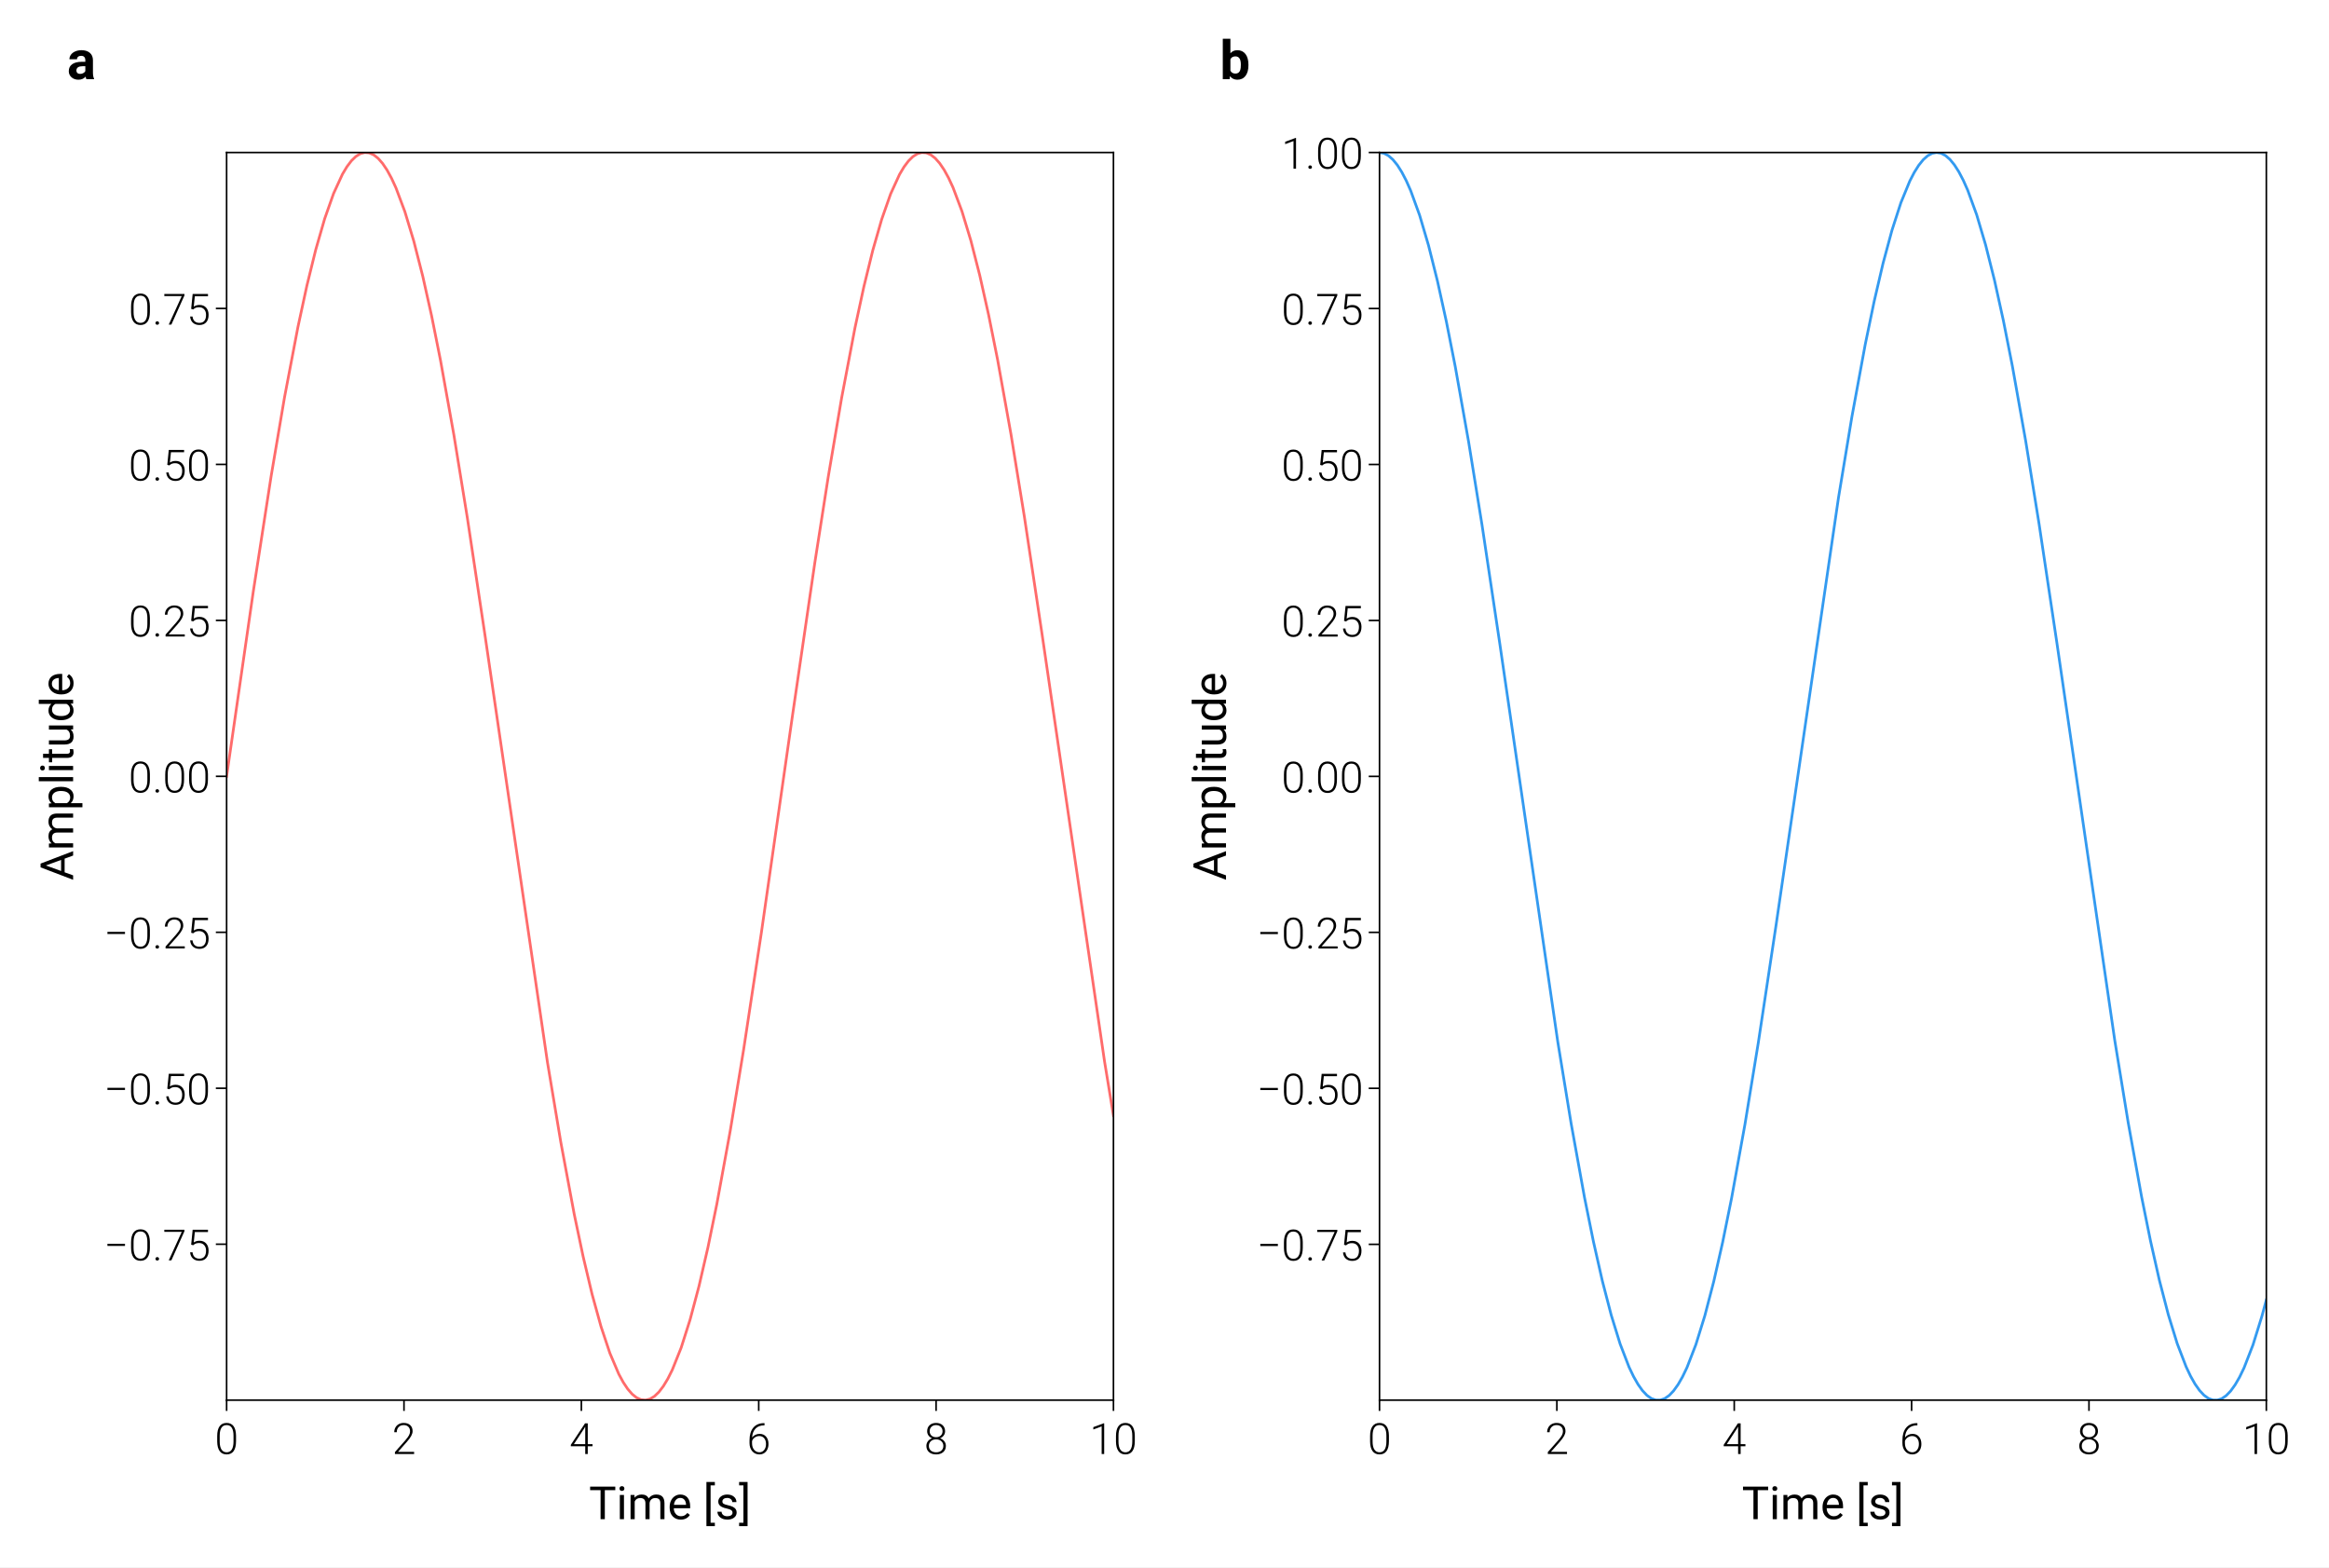
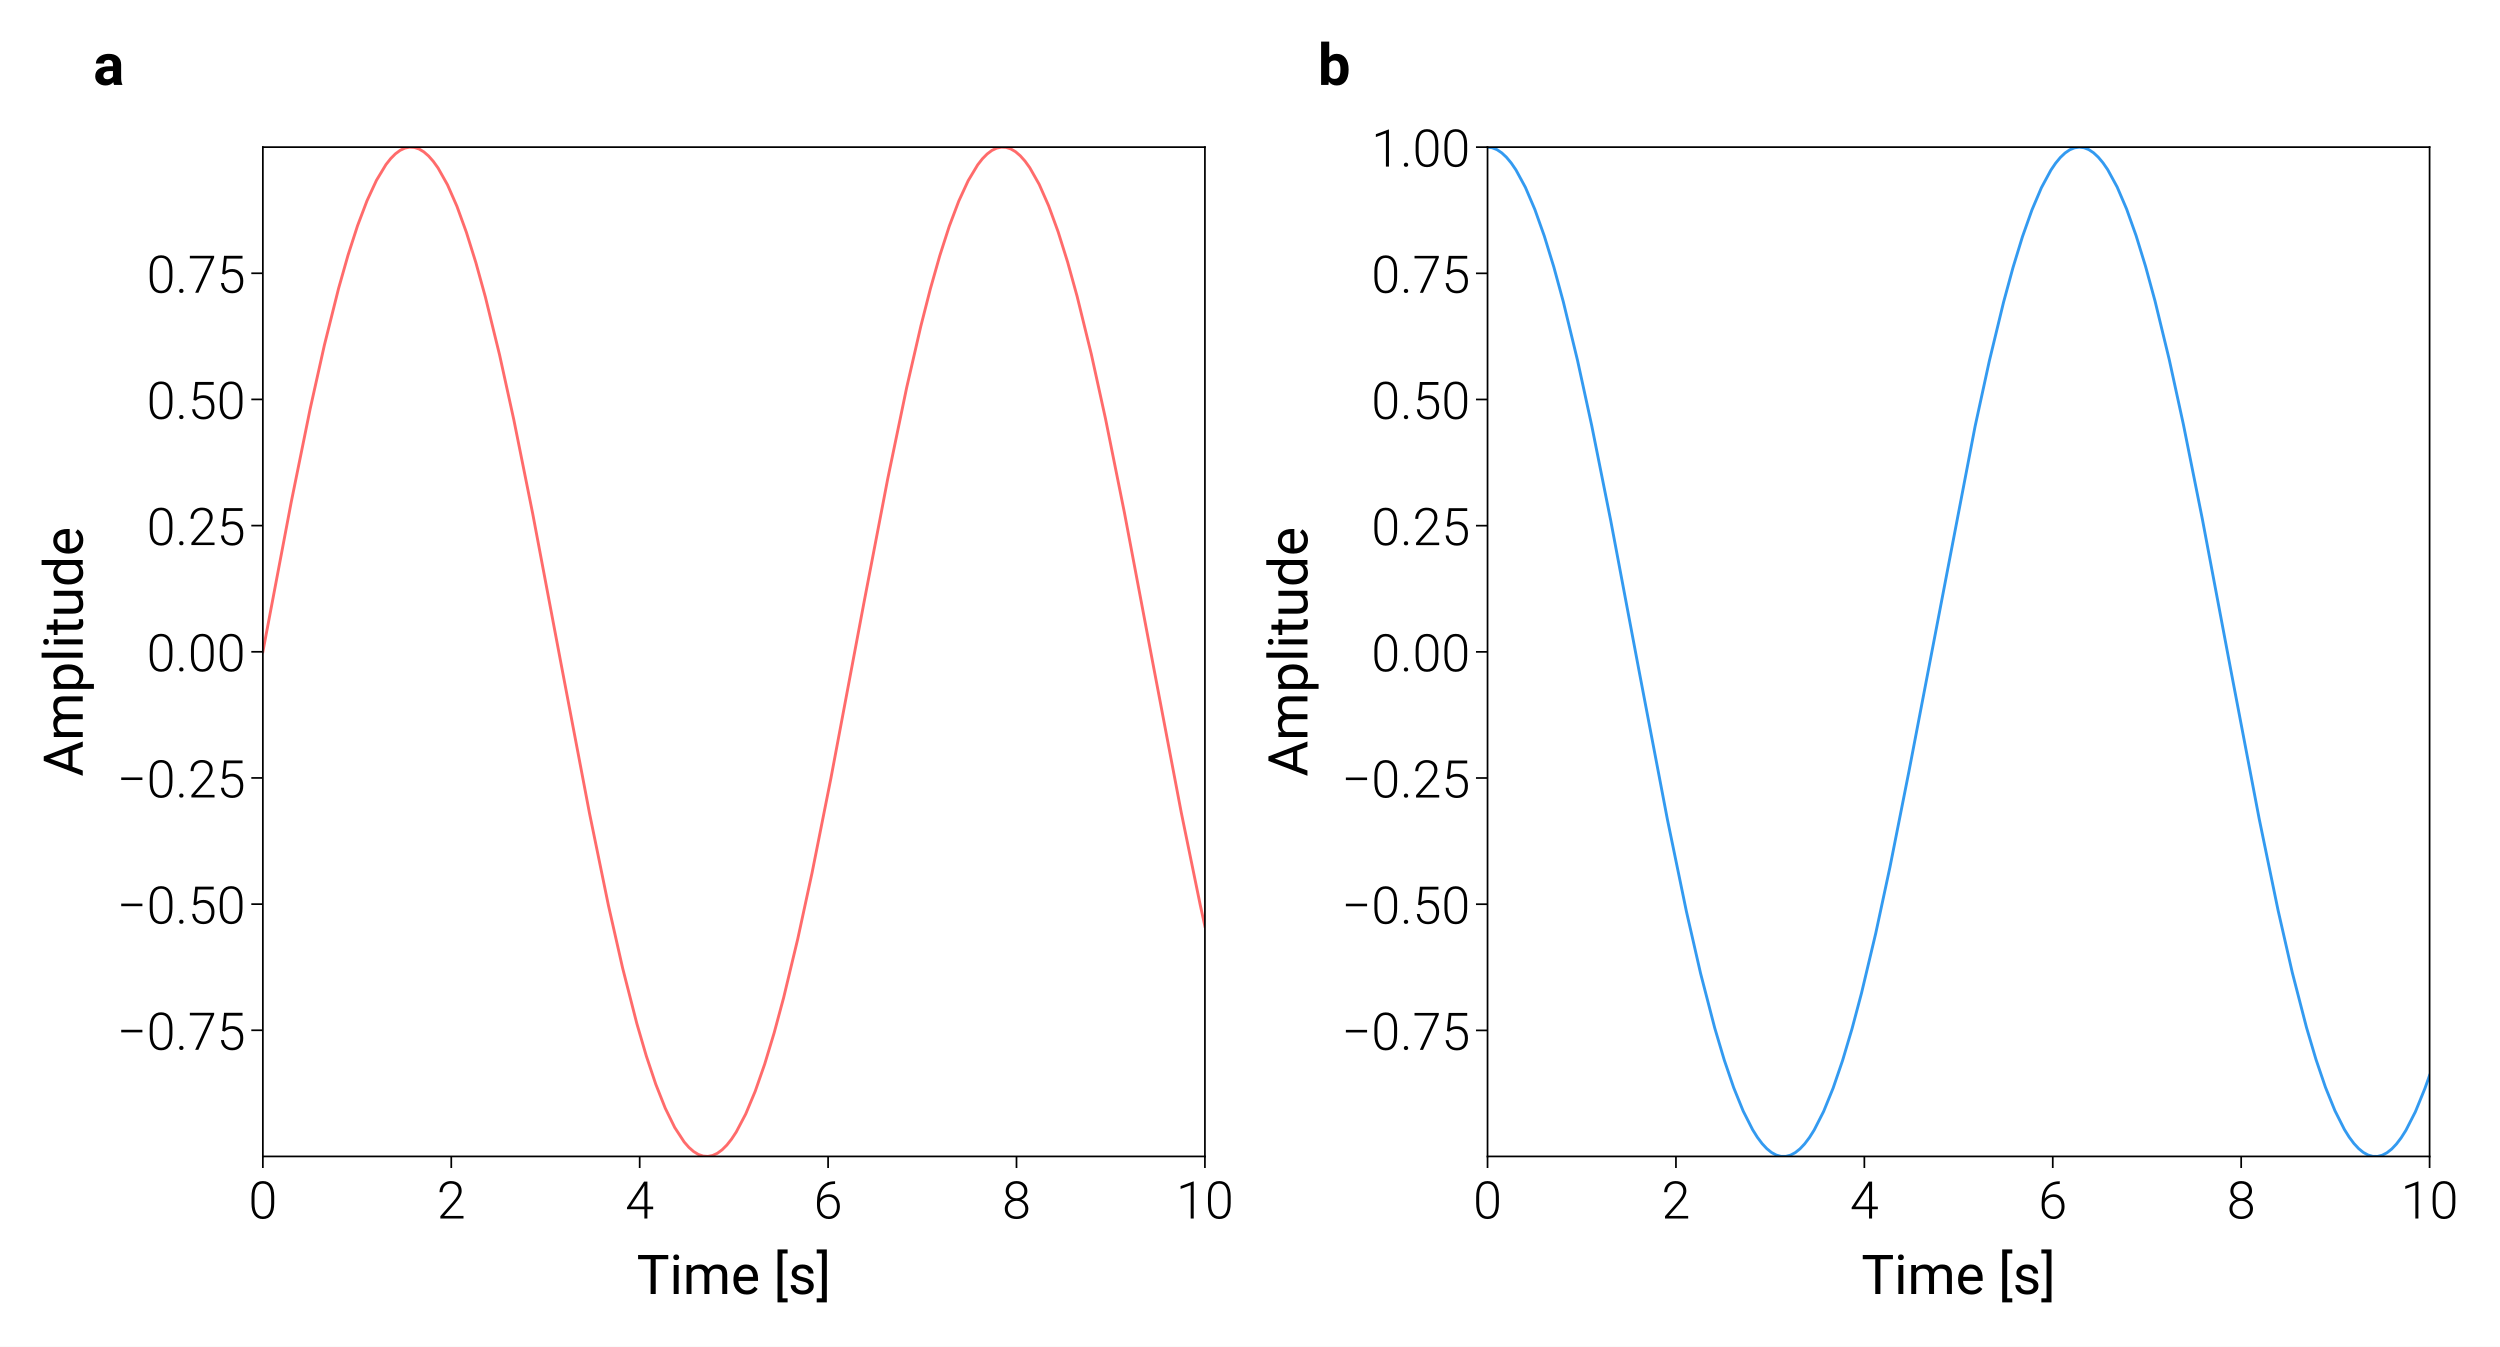
- <svg xmlns="http://www.w3.org/2000/svg" xmlns:xlink="http://www.w3.org/1999/xlink" width="432.409pt" height="290.959pt" viewBox="0 0 432.409 290.959" version="1.1">
+ <svg xmlns="http://www.w3.org/2000/svg" xmlns:xlink="http://www.w3.org/1999/xlink" width="432.738pt" height="233.117pt" viewBox="0 0 432.738 233.117" version="1.1">
  <defs>
    <style type="text/css">*{stroke-linejoin: round; stroke-linecap: butt}</style>
  </defs>
  <g id="figure_1">
    <g id="patch_1">
-       <path d="M 0 290.959  L 432.409 290.959  L 432.409 0  L 0 0  z " style="fill: #ffffff" />
+       <path d="M 0 233.117  L 432.738 233.117  L 432.738 -0  L 0 -0  z " style="fill: #ffffff" />
    </g>
    <g id="axes_1">
      <g id="patch_2">
-         <path d="M 42.075 259.933  L 206.727 259.933  L 206.727 28.312  L 42.075 28.312  z " style="fill: #ffffff" />
+         <path d="M 45.5 200.172  L 208.565 200.172  L 208.565 25.467  L 45.5 25.467  z " style="fill: #ffffff" />
      </g>
      <g id="matplotlib.axis_1">
        <g id="xtick_1">
          <g id="line2d_1">
            <defs>
-               <path id="m1a15ac333f" d="M 0 0  L 0 2  " style="stroke: #000000; stroke-width: 0.3" />
+               <path id="mf3e95afb75" d="M 0 0  L 0 2  " style="stroke: #000000; stroke-width: 0.3" />
            </defs>
            <g>
-               <use xlink:href="#m1a15ac333f" x="42.075" y="259.933" style="stroke: #000000; stroke-width: 0.3" />
+               <use xlink:href="#mf3e95afb75" x="45.5" y="200.172" style="stroke: #000000; stroke-width: 0.3" />
            </g>
          </g>
          <g id="text_1">
-             <g transform="translate(39.85844 269.933) scale(0.08 -0.08)">
+             <g transform="translate(43.00617 210.9224) scale(0.09 -0.09)">
              <defs>
                <path id="Roboto-Light-30" d="M 3172 1897  Q 3172 934 2819 435  Q 2466 -63 1778 -63  Q 1103 -63 743 426  Q 384 916 375 1850  L 375 2666  Q 375 3625 731 4119  Q 1088 4613 1772 4613  Q 2447 4613 2803 4136  Q 3159 3659 3172 2731  L 3172 1897  z M 2797 2713  Q 2797 3494 2542 3894  Q 2288 4294 1772 4294  Q 1266 4294 1009 3903  Q 753 3513 747 2750  L 747 1856  Q 747 1078 1011 665  Q 1275 253 1778 253  Q 2278 253 2536 656  Q 2794 1059 2797 1838  L 2797 2713  z " transform="scale(0.015625)" />
              </defs>
              <use xlink:href="#Roboto-Light-30" />
            </g>
          </g>
        </g>
        <g id="xtick_2">
          <g id="line2d_2">
            <g>
-               <use xlink:href="#m1a15ac333f" x="75.006" y="259.933" style="stroke: #000000; stroke-width: 0.3" />
+               <use xlink:href="#mf3e95afb75" x="78.113" y="200.172" style="stroke: #000000; stroke-width: 0.3" />
            </g>
          </g>
          <g id="text_2">
-             <g transform="translate(72.78884 269.933) scale(0.08 -0.08)">
+             <g transform="translate(75.61921 210.9224) scale(0.09 -0.09)">
              <defs>
                <path id="Roboto-Light-32" d="M 3278 0  L 428 0  L 428 288  L 1988 2056  Q 2375 2503 2525 2793  Q 2675 3084 2675 3359  Q 2675 3791 2422 4042  Q 2169 4294 1725 4294  Q 1266 4294 983 4000  Q 700 3706 700 3238  L 328 3238  Q 328 3622 501 3937  Q 675 4253 995 4433  Q 1316 4613 1725 4613  Q 2350 4613 2701 4284  Q 3053 3956 3053 3391  Q 3053 3072 2854 2694  Q 2656 2316 2156 1750  L 888 316  L 3278 316  L 3278 0  z " transform="scale(0.015625)" />
              </defs>
              <use xlink:href="#Roboto-Light-32" />
            </g>
          </g>
        </g>
        <g id="xtick_3">
          <g id="line2d_3">
            <g>
-               <use xlink:href="#m1a15ac333f" x="107.936" y="259.933" style="stroke: #000000; stroke-width: 0.3" />
+               <use xlink:href="#mf3e95afb75" x="110.726" y="200.172" style="stroke: #000000; stroke-width: 0.3" />
            </g>
          </g>
          <g id="text_3">
-             <g transform="translate(105.7192 269.933) scale(0.08 -0.08)">
+             <g transform="translate(108.2322 210.9224) scale(0.09 -0.09)">
              <defs>
                <path id="Roboto-Light-34" d="M 2725 1466  L 3434 1466  L 3434 1150  L 2725 1150  L 2725 0  L 2350 0  L 2350 1150  L 209 1150  L 209 1363  L 2316 4550  L 2725 4550  L 2725 1466  z M 669 1466  L 2350 1466  L 2350 4066  L 2184 3778  L 669 1466  z " transform="scale(0.015625)" />
              </defs>
              <use xlink:href="#Roboto-Light-34" />
            </g>
          </g>
        </g>
        <g id="xtick_4">
          <g id="line2d_4">
            <g>
-               <use xlink:href="#m1a15ac333f" x="140.867" y="259.933" style="stroke: #000000; stroke-width: 0.3" />
+               <use xlink:href="#mf3e95afb75" x="143.339" y="200.172" style="stroke: #000000; stroke-width: 0.3" />
            </g>
          </g>
          <g id="text_4">
-             <g transform="translate(138.6497 269.933) scale(0.08 -0.08)">
+             <g transform="translate(140.8453 210.9224) scale(0.09 -0.09)">
              <defs>
                <path id="Roboto-Light-36" d="M 2634 4584  L 2634 4256  L 2591 4256  Q 1775 4256 1306 3776  Q 838 3297 788 2444  Q 975 2703 1265 2845  Q 1556 2988 1916 2988  Q 2516 2988 2870 2573  Q 3225 2159 3225 1491  Q 3225 1047 3059 690  Q 2894 334 2584 135  Q 2275 -63 1878 -63  Q 1225 -63 815 410  Q 406 884 406 1634  L 406 2009  Q 406 3231 962 3901  Q 1519 4572 2541 4584  L 2634 4584  z M 1856 2666  Q 1500 2666 1192 2455  Q 884 2244 781 1919  L 781 1600  Q 781 1006 1086 631  Q 1391 256 1878 256  Q 2316 256 2586 603  Q 2856 950 2856 1478  Q 2856 2016 2586 2341  Q 2316 2666 1856 2666  z " transform="scale(0.015625)" />
              </defs>
              <use xlink:href="#Roboto-Light-36" />
            </g>
          </g>
        </g>
        <g id="xtick_5">
          <g id="line2d_5">
            <g>
-               <use xlink:href="#m1a15ac333f" x="173.797" y="259.933" style="stroke: #000000; stroke-width: 0.3" />
+               <use xlink:href="#mf3e95afb75" x="175.952" y="200.172" style="stroke: #000000; stroke-width: 0.3" />
            </g>
          </g>
          <g id="text_5">
-             <g transform="translate(171.5801 269.933) scale(0.08 -0.08)">
+             <g transform="translate(173.4583 210.9224) scale(0.09 -0.09)">
              <defs>
                <path id="Roboto-Light-38" d="M 3109 3378  Q 3109 3025 2903 2745  Q 2697 2466 2359 2334  Q 2753 2200 2990 1900  Q 3228 1600 3228 1206  Q 3228 622 2831 279  Q 2434 -63 1781 -63  Q 1122 -63 726 278  Q 331 619 331 1206  Q 331 1594 559 1897  Q 788 2200 1184 2334  Q 847 2466 647 2745  Q 447 3025 447 3378  Q 447 3944 811 4278  Q 1175 4613 1775 4613  Q 2375 4613 2742 4275  Q 3109 3938 3109 3378  z M 2853 1203  Q 2853 1628 2550 1901  Q 2247 2175 1775 2175  Q 1303 2175 1003 1906  Q 703 1638 703 1203  Q 703 769 993 511  Q 1284 253 1781 253  Q 2266 253 2559 509  Q 2853 766 2853 1203  z M 2734 3381  Q 2734 3772 2464 4033  Q 2194 4294 1775 4294  Q 1350 4294 1086 4042  Q 822 3791 822 3381  Q 822 2981 1086 2737  Q 1350 2494 1778 2494  Q 2200 2494 2467 2739  Q 2734 2984 2734 3381  z " transform="scale(0.015625)" />
              </defs>
              <use xlink:href="#Roboto-Light-38" />
            </g>
          </g>
        </g>
        <g id="xtick_6">
          <g id="line2d_6">
            <g>
-               <use xlink:href="#m1a15ac333f" x="206.727" y="259.933" style="stroke: #000000; stroke-width: 0.3" />
+               <use xlink:href="#mf3e95afb75" x="208.565" y="200.172" style="stroke: #000000; stroke-width: 0.3" />
            </g>
          </g>
          <g id="text_6">
-             <g transform="translate(202.2936 269.933) scale(0.08 -0.08)">
+             <g transform="translate(203.5774 210.9224) scale(0.09 -0.09)">
              <defs>
                <path id="Roboto-Light-31" d="M 2169 0  L 1794 0  L 1794 4100  L 556 3641  L 556 3991  L 2106 4566  L 2169 4566  L 2169 0  z " transform="scale(0.015625)" />
              </defs>
              <use xlink:href="#Roboto-Light-31" />
              <use xlink:href="#Roboto-Light-30" transform="translate(55.41992 0)" />
            </g>
          </g>
        </g>
        <g id="text_7">
-           <g transform="translate(109.3603 282.0326) scale(0.085 -0.085)">
+           <g transform="translate(110.2222 223.9868) scale(0.095 -0.095)">
            <defs>
              <path id="Roboto-Regular-54" d="M 3672 4056  L 2209 4056  L 2209 0  L 1613 0  L 1613 4056  L 153 4056  L 153 4550  L 3672 4550  L 3672 4056  z " transform="scale(0.015625)" />
              <path id="Roboto-Regular-69" d="M 1066 0  L 488 0  L 488 3381  L 1066 3381  L 1066 0  z M 441 4278  Q 441 4419 527 4516  Q 613 4613 781 4613  Q 950 4613 1037 4516  Q 1125 4419 1125 4278  Q 1125 4138 1037 4044  Q 950 3950 781 3950  Q 613 3950 527 4044  Q 441 4138 441 4278  z " transform="scale(0.015625)" />
              <path id="Roboto-Regular-6d" d="M 981 3381  L 997 3006  Q 1369 3444 2000 3444  Q 2709 3444 2966 2900  Q 3134 3144 3404 3294  Q 3675 3444 4044 3444  Q 5156 3444 5175 2266  L 5175 0  L 4597 0  L 4597 2231  Q 4597 2594 4431 2773  Q 4266 2953 3875 2953  Q 3553 2953 3340 2761  Q 3128 2569 3094 2244  L 3094 0  L 2513 0  L 2513 2216  Q 2513 2953 1791 2953  Q 1222 2953 1013 2469  L 1013 0  L 434 0  L 434 3381  L 981 3381  z " transform="scale(0.015625)" />
              <path id="Roboto-Regular-65" d="M 1841 -63  Q 1153 -63 722 389  Q 291 841 291 1597  L 291 1703  Q 291 2206 483 2601  Q 675 2997 1020 3220  Q 1366 3444 1769 3444  Q 2428 3444 2793 3009  Q 3159 2575 3159 1766  L 3159 1525  L 869 1525  Q 881 1025 1161 717  Q 1441 409 1872 409  Q 2178 409 2390 534  Q 2603 659 2763 866  L 3116 591  Q 2691 -63 1841 -63  z M 1769 2969  Q 1419 2969 1181 2714  Q 944 2459 888 2000  L 2581 2000  L 2581 2044  Q 2556 2484 2343 2726  Q 2131 2969 1769 2969  z " transform="scale(0.015625)" />
              <path id="Roboto-Regular-20" transform="scale(0.015625)" />
              <path id="Roboto-Regular-5b" d="M 1634 4725  L 1038 4725  L 1038 -500  L 1634 -500  L 1634 -975  L 456 -975  L 456 5200  L 1634 5200  L 1634 4725  z " transform="scale(0.015625)" />
              <path id="Roboto-Regular-73" d="M 2406 897  Q 2406 1131 2229 1261  Q 2053 1391 1614 1484  Q 1175 1578 917 1709  Q 659 1841 536 2022  Q 413 2203 413 2453  Q 413 2869 764 3156  Q 1116 3444 1663 3444  Q 2238 3444 2595 3147  Q 2953 2850 2953 2388  L 2372 2388  Q 2372 2625 2170 2797  Q 1969 2969 1663 2969  Q 1347 2969 1169 2831  Q 991 2694 991 2472  Q 991 2263 1156 2156  Q 1322 2050 1755 1953  Q 2188 1856 2456 1722  Q 2725 1588 2854 1398  Q 2984 1209 2984 938  Q 2984 484 2621 210  Q 2259 -63 1681 -63  Q 1275 -63 962 81  Q 650 225 473 483  Q 297 741 297 1041  L 875 1041  Q 891 750 1108 579  Q 1325 409 1681 409  Q 2009 409 2207 542  Q 2406 675 2406 897  z " transform="scale(0.015625)" />
              <path id="Roboto-Regular-5d" d="M 28 5200  L 1209 5200  L 1209 -975  L 28 -975  L 28 -500  L 631 -500  L 631 4725  L 28 4725  L 28 5200  z " transform="scale(0.015625)" />
            </defs>
            <use xlink:href="#Roboto-Regular-54" />
            <use xlink:href="#Roboto-Regular-69" transform="translate(59.66797 0)" />
            <use xlink:href="#Roboto-Regular-6d" transform="translate(83.93555 0)" />
            <use xlink:href="#Roboto-Regular-65" transform="translate(171.582 0)" />
            <use xlink:href="#Roboto-Regular-20" transform="translate(224.5605 0)" />
            <use xlink:href="#Roboto-Regular-5b" transform="translate(249.3164 0)" />
            <use xlink:href="#Roboto-Regular-73" transform="translate(275.8301 0)" />
            <use xlink:href="#Roboto-Regular-5d" transform="translate(327.3926 0)" />
          </g>
        </g>
      </g>
      <g id="matplotlib.axis_2">
        <g id="ytick_1">
          <g id="line2d_7">
            <defs>
-               <path id="m7ecb997304" d="M 0 0  L -2 0  " style="stroke: #000000; stroke-width: 0.3" />
+               <path id="mcc4c70b841" d="M 0 0  L -2 0  " style="stroke: #000000; stroke-width: 0.3" />
            </defs>
            <g>
-               <use xlink:href="#m7ecb997304" x="42.075" y="230.986" style="stroke: #000000; stroke-width: 0.3" />
+               <use xlink:href="#mcc4c70b841" x="45.5" y="178.338" style="stroke: #000000; stroke-width: 0.3" />
            </g>
          </g>
          <g id="text_8">
-             <g transform="translate(19.30156 233.9856) scale(0.08 -0.08)">
+             <g transform="translate(20.25469 181.713) scale(0.09 -0.09)">
              <defs>
                <path id="Roboto-Light-2212" d="M 3125 2144  L 516 2144  L 516 2463  L 3125 2463  L 3125 2144  z " transform="scale(0.015625)" />
                <path id="Roboto-Light-2e" d="M 453 225  Q 453 334 523 411  Q 594 488 719 488  Q 844 488 916 411  Q 988 334 988 225  Q 988 116 916 45  Q 844 -25 719 -25  Q 594 -25 523 45  Q 453 116 453 225  z " transform="scale(0.015625)" />
                <path id="Roboto-Light-37" d="M 3231 4334  L 1288 0  L 897 0  L 2828 4231  L 241 4231  L 241 4550  L 3231 4550  L 3231 4334  z " transform="scale(0.015625)" />
                <path id="Roboto-Light-35" d="M 681 2331  L 903 4550  L 3178 4550  L 3178 4203  L 1225 4203  L 1066 2666  Q 1431 2916 1922 2916  Q 2538 2916 2903 2516  Q 3269 2116 3269 1450  Q 3269 731 2912 334  Q 2556 -63 1909 -63  Q 1316 -63 947 268  Q 578 600 525 1197  L 884 1197  Q 938 731 1200 492  Q 1463 253 1909 253  Q 2397 253 2645 562  Q 2894 872 2894 1444  Q 2894 1944 2616 2259  Q 2338 2575 1856 2575  Q 1591 2575 1394 2508  Q 1197 2441 978 2247  L 681 2331  z " transform="scale(0.015625)" />
              </defs>
              <use xlink:href="#Roboto-Light-2212" />
              <use xlink:href="#Roboto-Light-30" transform="translate(57.03125 0)" />
              <use xlink:href="#Roboto-Light-2e" transform="translate(112.4512 0)" />
              <use xlink:href="#Roboto-Light-37" transform="translate(136.3281 0)" />
              <use xlink:href="#Roboto-Light-35" transform="translate(191.748 0)" />
            </g>
          </g>
        </g>
        <g id="ytick_2">
          <g id="line2d_8">
            <g>
-               <use xlink:href="#m7ecb997304" x="42.075" y="202.031" style="stroke: #000000; stroke-width: 0.3" />
+               <use xlink:href="#mcc4c70b841" x="45.5" y="156.498" style="stroke: #000000; stroke-width: 0.3" />
            </g>
          </g>
          <g id="text_9">
-             <g transform="translate(19.30156 205.0308) scale(0.08 -0.08)">
+             <g transform="translate(20.25469 159.8732) scale(0.09 -0.09)">
              <use xlink:href="#Roboto-Light-2212" />
              <use xlink:href="#Roboto-Light-30" transform="translate(57.03125 0)" />
              <use xlink:href="#Roboto-Light-2e" transform="translate(112.4512 0)" />
              <use xlink:href="#Roboto-Light-35" transform="translate(136.3281 0)" />
              <use xlink:href="#Roboto-Light-30" transform="translate(191.748 0)" />
            </g>
          </g>
        </g>
        <g id="ytick_3">
          <g id="line2d_9">
            <g>
-               <use xlink:href="#m7ecb997304" x="42.075" y="173.076" style="stroke: #000000; stroke-width: 0.3" />
+               <use xlink:href="#mcc4c70b841" x="45.5" y="134.658" style="stroke: #000000; stroke-width: 0.3" />
            </g>
          </g>
          <g id="text_10">
-             <g transform="translate(19.30156 176.0761) scale(0.08 -0.08)">
+             <g transform="translate(20.25469 138.0334) scale(0.09 -0.09)">
              <use xlink:href="#Roboto-Light-2212" />
              <use xlink:href="#Roboto-Light-30" transform="translate(57.03125 0)" />
              <use xlink:href="#Roboto-Light-2e" transform="translate(112.4512 0)" />
              <use xlink:href="#Roboto-Light-32" transform="translate(136.3281 0)" />
              <use xlink:href="#Roboto-Light-35" transform="translate(191.748 0)" />
            </g>
          </g>
        </g>
        <g id="ytick_4">
          <g id="line2d_10">
            <g>
-               <use xlink:href="#m7ecb997304" x="42.075" y="144.121" style="stroke: #000000; stroke-width: 0.3" />
+               <use xlink:href="#mcc4c70b841" x="45.5" y="112.819" style="stroke: #000000; stroke-width: 0.3" />
            </g>
          </g>
          <g id="text_11">
-             <g transform="translate(23.86406 147.1214) scale(0.08 -0.08)">
+             <g transform="translate(25.3875 116.1935) scale(0.09 -0.09)">
              <use xlink:href="#Roboto-Light-30" />
              <use xlink:href="#Roboto-Light-2e" transform="translate(55.41992 0)" />
              <use xlink:href="#Roboto-Light-30" transform="translate(79.29688 0)" />
              <use xlink:href="#Roboto-Light-30" transform="translate(134.7168 0)" />
            </g>
          </g>
        </g>
        <g id="ytick_5">
          <g id="line2d_11">
            <g>
-               <use xlink:href="#m7ecb997304" x="42.075" y="115.167" style="stroke: #000000; stroke-width: 0.3" />
+               <use xlink:href="#mcc4c70b841" x="45.5" y="90.979" style="stroke: #000000; stroke-width: 0.3" />
            </g>
          </g>
          <g id="text_12">
-             <g transform="translate(23.86406 118.1667) scale(0.08 -0.08)">
+             <g transform="translate(25.3875 94.35367) scale(0.09 -0.09)">
              <use xlink:href="#Roboto-Light-30" />
              <use xlink:href="#Roboto-Light-2e" transform="translate(55.41992 0)" />
              <use xlink:href="#Roboto-Light-32" transform="translate(79.29688 0)" />
              <use xlink:href="#Roboto-Light-35" transform="translate(134.7168 0)" />
            </g>
          </g>
        </g>
        <g id="ytick_6">
          <g id="line2d_12">
            <g>
-               <use xlink:href="#m7ecb997304" x="42.075" y="86.212" style="stroke: #000000; stroke-width: 0.3" />
+               <use xlink:href="#mcc4c70b841" x="45.5" y="69.139" style="stroke: #000000; stroke-width: 0.3" />
            </g>
          </g>
          <g id="text_13">
-             <g transform="translate(23.86406 89.21194) scale(0.08 -0.08)">
+             <g transform="translate(25.3875 72.51383) scale(0.09 -0.09)">
              <use xlink:href="#Roboto-Light-30" />
              <use xlink:href="#Roboto-Light-2e" transform="translate(55.41992 0)" />
              <use xlink:href="#Roboto-Light-35" transform="translate(79.29688 0)" />
              <use xlink:href="#Roboto-Light-30" transform="translate(134.7168 0)" />
            </g>
          </g>
        </g>
        <g id="ytick_7">
          <g id="line2d_13">
            <g>
-               <use xlink:href="#m7ecb997304" x="42.075" y="57.257" style="stroke: #000000; stroke-width: 0.3" />
+               <use xlink:href="#mcc4c70b841" x="45.5" y="47.299" style="stroke: #000000; stroke-width: 0.3" />
            </g>
          </g>
          <g id="text_14">
-             <g transform="translate(23.86406 60.25722) scale(0.08 -0.08)">
+             <g transform="translate(25.3875 50.67399) scale(0.09 -0.09)">
              <use xlink:href="#Roboto-Light-30" />
              <use xlink:href="#Roboto-Light-2e" transform="translate(55.41992 0)" />
              <use xlink:href="#Roboto-Light-37" transform="translate(79.29688 0)" />
              <use xlink:href="#Roboto-Light-35" transform="translate(134.7168 0)" />
            </g>
          </g>
        </g>
        <g id="text_15">
-           <g transform="translate(13.575 163.4469) rotate(-90) scale(0.085 -0.085)">
+           <g transform="translate(14.325 134.4171) rotate(-90) scale(0.095 -0.095)">
            <defs>
              <path id="Roboto-Regular-41" d="M 3041 1188  L 1134 1188  L 706 0  L 88 0  L 1825 4550  L 2350 4550  L 4091 0  L 3475 0  L 3041 1188  z M 1316 1681  L 2863 1681  L 2088 3809  L 1316 1681  z " transform="scale(0.015625)" />
              <path id="Roboto-Regular-70" d="M 3294 1653  Q 3294 881 2941 409  Q 2588 -63 1984 -63  Q 1369 -63 1016 328  L 1016 -1300  L 438 -1300  L 438 3381  L 966 3381  L 994 3006  Q 1347 3444 1975 3444  Q 2584 3444 2939 2984  Q 3294 2525 3294 1706  L 3294 1653  z M 2716 1719  Q 2716 2291 2472 2622  Q 2228 2953 1803 2953  Q 1278 2953 1016 2488  L 1016 872  Q 1275 409 1809 409  Q 2225 409 2470 739  Q 2716 1069 2716 1719  z " transform="scale(0.015625)" />
              <path id="Roboto-Regular-6c" d="M 1066 0  L 488 0  L 488 4800  L 1066 4800  L 1066 0  z " transform="scale(0.015625)" />
              <path id="Roboto-Regular-74" d="M 1222 4200  L 1222 3381  L 1853 3381  L 1853 2934  L 1222 2934  L 1222 838  Q 1222 634 1306 532  Q 1391 431 1594 431  Q 1694 431 1869 469  L 1869 0  Q 1641 -63 1425 -63  Q 1038 -63 841 171  Q 644 406 644 838  L 644 2934  L 28 2934  L 28 3381  L 644 3381  L 644 4200  L 1222 4200  z " transform="scale(0.015625)" />
              <path id="Roboto-Regular-75" d="M 2525 334  Q 2188 -63 1534 -63  Q 994 -63 711 251  Q 428 566 425 1181  L 425 3381  L 1003 3381  L 1003 1197  Q 1003 428 1628 428  Q 2291 428 2509 922  L 2509 3381  L 3088 3381  L 3088 0  L 2538 0  L 2525 334  z " transform="scale(0.015625)" />
              <path id="Roboto-Regular-64" d="M 297 1719  Q 297 2497 665 2970  Q 1034 3444 1631 3444  Q 2225 3444 2572 3038  L 2572 4800  L 3150 4800  L 3150 0  L 2619 0  L 2591 363  Q 2244 -63 1625 -63  Q 1038 -63 667 418  Q 297 900 297 1675  L 297 1719  z M 875 1653  Q 875 1078 1112 753  Q 1350 428 1769 428  Q 2319 428 2572 922  L 2572 2475  Q 2313 2953 1775 2953  Q 1350 2953 1112 2625  Q 875 2297 875 1653  z " transform="scale(0.015625)" />
            </defs>
            <use xlink:href="#Roboto-Regular-41" />
            <use xlink:href="#Roboto-Regular-6d" transform="translate(65.23438 0)" />
            <use xlink:href="#Roboto-Regular-70" transform="translate(152.8809 0)" />
            <use xlink:href="#Roboto-Regular-6c" transform="translate(208.9844 0)" />
            <use xlink:href="#Roboto-Regular-69" transform="translate(233.252 0)" />
            <use xlink:href="#Roboto-Regular-74" transform="translate(257.5195 0)" />
            <use xlink:href="#Roboto-Regular-75" transform="translate(290.1855 0)" />
            <use xlink:href="#Roboto-Regular-64" transform="translate(345.3125 0)" />
            <use xlink:href="#Roboto-Regular-65" transform="translate(401.709 0)" />
          </g>
        </g>
      </g>
      <g id="line2d_14">
-         <path d="M 42.075 144.121  L 47.04 109.728  L 50.349 88.34  L 52.831 73.729  L 55.314 60.714  L 56.968 53.073  L 58.623 46.35  L 60.278 40.614  L 61.933 35.923  L 63.588 32.323  L 64.415 30.945  L 65.242 29.852  L 66.07 29.048  L 66.897 28.534  L 67.725 28.312  L 68.552 28.383  L 69.379 28.746  L 70.207 29.4  L 71.034 30.343  L 71.862 31.574  L 72.689 33.089  L 73.516 34.884  L 75.171 39.297  L 76.826 44.768  L 78.481 51.241  L 80.136 58.652  L 81.79 66.926  L 84.273 80.768  L 86.755 96.048  L 90.064 118.053  L 101.648 197.244  L 104.13 212.098  L 106.612 225.41  L 108.267 233.277  L 109.922 240.245  L 111.577 246.242  L 113.231 251.209  L 114.886 255.095  L 115.714 256.62  L 116.541 257.861  L 117.368 258.815  L 118.196 259.479  L 119.023 259.852  L 119.851 259.933  L 120.678 259.721  L 121.505 259.218  L 122.333 258.424  L 123.16 257.342  L 123.988 255.973  L 124.815 254.323  L 126.47 250.191  L 128.125 244.989  L 129.779 238.77  L 131.434 231.595  L 133.089 223.537  L 135.571 209.975  L 138.053 194.919  L 141.363 173.116  L 147.155 132.706  L 151.292 104.409  L 153.774 88.52  L 156.256 73.892  L 158.738 60.857  L 160.393 53.2  L 162.048 46.46  L 163.703 40.706  L 165.357 35.996  L 167.012 32.377  L 167.84 30.989  L 168.667 29.886  L 169.494 29.071  L 170.322 28.547  L 171.149 28.315  L 171.977 28.375  L 172.804 28.728  L 173.631 29.371  L 174.459 30.305  L 175.286 31.526  L 176.114 33.031  L 176.941 34.816  L 178.596 39.21  L 180.251 44.662  L 181.905 51.119  L 183.56 58.513  L 185.215 66.772  L 187.697 80.596  L 190.179 95.861  L 193.489 117.853  L 205.073 197.061  L 206.727 207.129  L 206.727 207.129  " clip-path="url(#p112f561edf)" style="fill: none; stroke: #ff6b6b; stroke-width: 0.5; stroke-linecap: square" />
+         <path d="M 45.5 112.819  L 50.417 86.876  L 53.694 70.744  L 56.153 59.723  L 58.611 49.907  L 60.25 44.143  L 61.889 39.072  L 63.527 34.745  L 65.166 31.207  L 66.805 28.492  L 67.625 27.452  L 68.444 26.628  L 69.263 26.021  L 70.083 25.634  L 70.902 25.467  L 71.722 25.52  L 72.541 25.793  L 73.361 26.287  L 74.18 26.998  L 74.999 27.927  L 75.819 29.07  L 77.458 31.986  L 79.097 35.718  L 80.735 40.228  L 82.374 45.471  L 84.013 51.394  L 86.471 61.42  L 88.93 72.611  L 92.207 88.905  L 97.124 114.936  L 102.04 140.775  L 105.318 156.736  L 107.776 167.58  L 110.235 177.181  L 111.873 182.783  L 113.512 187.678  L 115.151 191.819  L 116.79 195.162  L 118.429 197.673  L 119.248 198.609  L 120.068 199.329  L 120.887 199.83  L 121.707 200.111  L 122.526 200.172  L 123.345 200.013  L 124.165 199.633  L 124.984 199.034  L 125.804 198.218  L 126.623 197.186  L 127.442 195.941  L 129.081 192.824  L 130.72 188.901  L 132.359 184.209  L 133.998 178.797  L 135.637 172.72  L 138.095 162.49  L 140.553 151.134  L 143.831 134.688  L 149.567 104.208  L 153.664 82.865  L 156.942 67.084  L 159.4 56.424  L 161.039 50.014  L 162.678 44.239  L 164.317 39.155  L 165.955 34.815  L 167.594 31.262  L 169.233 28.533  L 170.052 27.485  L 170.872 26.653  L 171.691 26.039  L 172.511 25.644  L 173.33 25.469  L 174.15 25.514  L 174.969 25.78  L 175.788 26.265  L 176.608 26.969  L 177.427 27.89  L 178.247 29.026  L 179.886 31.927  L 181.524 35.645  L 183.163 40.142  L 184.802 45.372  L 186.441 51.284  L 188.899 61.294  L 191.357 72.474  L 194.635 88.756  L 199.552 114.78  L 204.468 140.627  L 207.746 156.602  L 208.565 160.344  L 208.565 160.344  " clip-path="url(#pf98038280f)" style="fill: none; stroke: #ff6b6b; stroke-width: 0.5; stroke-linecap: square" />
      </g>
      <g id="patch_3">
-         <path d="M 42.075 259.933  L 42.075 28.312  " style="fill: none; stroke: #000000; stroke-width: 0.3; stroke-linejoin: miter; stroke-linecap: square" />
+         <path d="M 45.5 200.172  L 45.5 25.467  " style="fill: none; stroke: #000000; stroke-width: 0.3; stroke-linejoin: miter; stroke-linecap: square" />
      </g>
      <g id="patch_4">
-         <path d="M 206.727 259.933  L 206.727 28.312  " style="fill: none; stroke: #000000; stroke-width: 0.3; stroke-linejoin: miter; stroke-linecap: square" />
+         <path d="M 208.565 200.172  L 208.565 25.467  " style="fill: none; stroke: #000000; stroke-width: 0.3; stroke-linejoin: miter; stroke-linecap: square" />
      </g>
      <g id="patch_5">
-         <path d="M 42.075 259.933  L 206.727 259.933  " style="fill: none; stroke: #000000; stroke-width: 0.3; stroke-linejoin: miter; stroke-linecap: square" />
+         <path d="M 45.5 200.172  L 208.565 200.172  " style="fill: none; stroke: #000000; stroke-width: 0.3; stroke-linejoin: miter; stroke-linecap: square" />
      </g>
      <g id="patch_6">
-         <path d="M 42.075 28.312  L 206.727 28.312  " style="fill: none; stroke: #000000; stroke-width: 0.3; stroke-linejoin: miter; stroke-linecap: square" />
+         <path d="M 45.5 25.467  L 208.565 25.467  " style="fill: none; stroke: #000000; stroke-width: 0.3; stroke-linejoin: miter; stroke-linecap: square" />
      </g>
      <g id="text_16">
-         <g transform="translate(12.43795 14.7) scale(0.1 -0.1)">
+         <g transform="translate(16.14842 14.7) scale(0.1 -0.1)">
          <defs>
            <path id="Roboto-Bold-61" d="M 2306 0  Q 2244 122 2216 303  Q 1888 -63 1363 -63  Q 866 -63 539 225  Q 213 513 213 950  Q 213 1488 611 1775  Q 1009 2063 1763 2066  L 2178 2066  L 2178 2259  Q 2178 2494 2058 2634  Q 1938 2775 1678 2775  Q 1450 2775 1320 2665  Q 1191 2556 1191 2366  L 288 2366  Q 288 2659 469 2909  Q 650 3159 981 3301  Q 1313 3444 1725 3444  Q 2350 3444 2717 3130  Q 3084 2816 3084 2247  L 3084 781  Q 3088 300 3219 53  L 3219 0  L 2306 0  z M 1559 628  Q 1759 628 1928 717  Q 2097 806 2178 956  L 2178 1538  L 1841 1538  Q 1163 1538 1119 1069  L 1116 1016  Q 1116 847 1234 737  Q 1353 628 1559 628  z " transform="scale(0.015625)" />
          </defs>
          <use xlink:href="#Roboto-Bold-61" />
        </g>
      </g>
    </g>
    <g id="axes_2">
      <g id="patch_7">
-         <path d="M 256.123 259.933  L 420.775 259.933  L 420.775 28.312  L 256.123 28.312  z " style="fill: #ffffff" />
+         <path d="M 257.485 200.172  L 420.55 200.172  L 420.55 25.467  L 257.485 25.467  z " style="fill: #ffffff" />
      </g>
      <g id="matplotlib.axis_3">
        <g id="xtick_7">
          <g id="line2d_15">
            <g>
-               <use xlink:href="#m1a15ac333f" x="256.123" y="259.933" style="stroke: #000000; stroke-width: 0.3" />
+               <use xlink:href="#mf3e95afb75" x="257.485" y="200.172" style="stroke: #000000; stroke-width: 0.3" />
            </g>
          </g>
          <g id="text_17">
-             <g transform="translate(253.9061 269.933) scale(0.08 -0.08)">
+             <g transform="translate(254.9909 210.9224) scale(0.09 -0.09)">
              <use xlink:href="#Roboto-Light-30" />
            </g>
          </g>
        </g>
        <g id="xtick_8">
          <g id="line2d_16">
            <g>
-               <use xlink:href="#m1a15ac333f" x="289.053" y="259.933" style="stroke: #000000; stroke-width: 0.3" />
+               <use xlink:href="#mf3e95afb75" x="290.098" y="200.172" style="stroke: #000000; stroke-width: 0.3" />
            </g>
          </g>
          <g id="text_18">
-             <g transform="translate(286.8365 269.933) scale(0.08 -0.08)">
+             <g transform="translate(287.604 210.9224) scale(0.09 -0.09)">
              <use xlink:href="#Roboto-Light-32" />
            </g>
          </g>
        </g>
        <g id="xtick_9">
          <g id="line2d_17">
            <g>
-               <use xlink:href="#m1a15ac333f" x="321.984" y="259.933" style="stroke: #000000; stroke-width: 0.3" />
+               <use xlink:href="#mf3e95afb75" x="322.711" y="200.172" style="stroke: #000000; stroke-width: 0.3" />
            </g>
          </g>
          <g id="text_19">
-             <g transform="translate(319.7669 269.933) scale(0.08 -0.08)">
+             <g transform="translate(320.217 210.9224) scale(0.09 -0.09)">
              <use xlink:href="#Roboto-Light-34" />
            </g>
          </g>
        </g>
        <g id="xtick_10">
          <g id="line2d_18">
            <g>
-               <use xlink:href="#m1a15ac333f" x="354.914" y="259.933" style="stroke: #000000; stroke-width: 0.3" />
+               <use xlink:href="#mf3e95afb75" x="355.324" y="200.172" style="stroke: #000000; stroke-width: 0.3" />
            </g>
          </g>
          <g id="text_20">
-             <g transform="translate(352.6973 269.933) scale(0.08 -0.08)">
+             <g transform="translate(352.83 210.9224) scale(0.09 -0.09)">
              <use xlink:href="#Roboto-Light-36" />
            </g>
          </g>
        </g>
        <g id="xtick_11">
          <g id="line2d_19">
            <g>
-               <use xlink:href="#m1a15ac333f" x="387.845" y="259.933" style="stroke: #000000; stroke-width: 0.3" />
+               <use xlink:href="#mf3e95afb75" x="387.937" y="200.172" style="stroke: #000000; stroke-width: 0.3" />
            </g>
          </g>
          <g id="text_21">
-             <g transform="translate(385.6277 269.933) scale(0.08 -0.08)">
+             <g transform="translate(385.4431 210.9224) scale(0.09 -0.09)">
              <use xlink:href="#Roboto-Light-38" />
            </g>
          </g>
        </g>
        <g id="xtick_12">
          <g id="line2d_20">
            <g>
-               <use xlink:href="#m1a15ac333f" x="420.775" y="259.933" style="stroke: #000000; stroke-width: 0.3" />
+               <use xlink:href="#mf3e95afb75" x="420.55" y="200.172" style="stroke: #000000; stroke-width: 0.3" />
            </g>
          </g>
          <g id="text_22">
-             <g transform="translate(416.3412 269.933) scale(0.08 -0.08)">
+             <g transform="translate(415.5621 210.9224) scale(0.09 -0.09)">
              <use xlink:href="#Roboto-Light-31" />
              <use xlink:href="#Roboto-Light-30" transform="translate(55.41992 0)" />
            </g>
          </g>
        </g>
        <g id="text_23">
-           <g transform="translate(323.4079 282.0326) scale(0.085 -0.085)">
+           <g transform="translate(322.207 223.9868) scale(0.095 -0.095)">
            <use xlink:href="#Roboto-Regular-54" />
            <use xlink:href="#Roboto-Regular-69" transform="translate(59.66797 0)" />
            <use xlink:href="#Roboto-Regular-6d" transform="translate(83.93555 0)" />
            <use xlink:href="#Roboto-Regular-65" transform="translate(171.582 0)" />
            <use xlink:href="#Roboto-Regular-20" transform="translate(224.5605 0)" />
            <use xlink:href="#Roboto-Regular-5b" transform="translate(249.3164 0)" />
            <use xlink:href="#Roboto-Regular-73" transform="translate(275.8301 0)" />
            <use xlink:href="#Roboto-Regular-5d" transform="translate(327.3926 0)" />
          </g>
        </g>
      </g>
      <g id="matplotlib.axis_4">
        <g id="ytick_8">
          <g id="line2d_21">
            <g>
-               <use xlink:href="#m7ecb997304" x="256.123" y="231.006" style="stroke: #000000; stroke-width: 0.3" />
+               <use xlink:href="#mcc4c70b841" x="257.485" y="178.353" style="stroke: #000000; stroke-width: 0.3" />
            </g>
          </g>
          <g id="text_24">
-             <g transform="translate(233.3492 234.006) scale(0.08 -0.08)">
+             <g transform="translate(232.2394 181.7284) scale(0.09 -0.09)">
              <use xlink:href="#Roboto-Light-2212" />
              <use xlink:href="#Roboto-Light-30" transform="translate(57.03125 0)" />
              <use xlink:href="#Roboto-Light-2e" transform="translate(112.4512 0)" />
              <use xlink:href="#Roboto-Light-37" transform="translate(136.3281 0)" />
              <use xlink:href="#Roboto-Light-35" transform="translate(191.748 0)" />
            </g>
          </g>
        </g>
        <g id="ytick_9">
          <g id="line2d_22">
            <g>
-               <use xlink:href="#m7ecb997304" x="256.123" y="202.05" style="stroke: #000000; stroke-width: 0.3" />
+               <use xlink:href="#mcc4c70b841" x="257.485" y="156.512" style="stroke: #000000; stroke-width: 0.3" />
            </g>
          </g>
          <g id="text_25">
-             <g transform="translate(233.3492 205.0497) scale(0.08 -0.08)">
+             <g transform="translate(232.2394 159.8874) scale(0.09 -0.09)">
              <use xlink:href="#Roboto-Light-2212" />
              <use xlink:href="#Roboto-Light-30" transform="translate(57.03125 0)" />
              <use xlink:href="#Roboto-Light-2e" transform="translate(112.4512 0)" />
              <use xlink:href="#Roboto-Light-35" transform="translate(136.3281 0)" />
              <use xlink:href="#Roboto-Light-30" transform="translate(191.748 0)" />
            </g>
          </g>
        </g>
        <g id="ytick_10">
          <g id="line2d_23">
            <g>
-               <use xlink:href="#m7ecb997304" x="256.123" y="173.093" style="stroke: #000000; stroke-width: 0.3" />
+               <use xlink:href="#mcc4c70b841" x="257.485" y="134.671" style="stroke: #000000; stroke-width: 0.3" />
            </g>
          </g>
          <g id="text_26">
-             <g transform="translate(233.3492 176.0935) scale(0.08 -0.08)">
+             <g transform="translate(232.2394 138.0465) scale(0.09 -0.09)">
              <use xlink:href="#Roboto-Light-2212" />
              <use xlink:href="#Roboto-Light-30" transform="translate(57.03125 0)" />
              <use xlink:href="#Roboto-Light-2e" transform="translate(112.4512 0)" />
              <use xlink:href="#Roboto-Light-32" transform="translate(136.3281 0)" />
              <use xlink:href="#Roboto-Light-35" transform="translate(191.748 0)" />
            </g>
          </g>
        </g>
        <g id="ytick_11">
          <g id="line2d_24">
            <g>
-               <use xlink:href="#m7ecb997304" x="256.123" y="144.137" style="stroke: #000000; stroke-width: 0.3" />
+               <use xlink:href="#mcc4c70b841" x="257.485" y="112.83" style="stroke: #000000; stroke-width: 0.3" />
            </g>
          </g>
          <g id="text_27">
-             <g transform="translate(237.9117 147.1372) scale(0.08 -0.08)">
+             <g transform="translate(237.3723 116.2055) scale(0.09 -0.09)">
              <use xlink:href="#Roboto-Light-30" />
              <use xlink:href="#Roboto-Light-2e" transform="translate(55.41992 0)" />
              <use xlink:href="#Roboto-Light-30" transform="translate(79.29688 0)" />
              <use xlink:href="#Roboto-Light-30" transform="translate(134.7168 0)" />
            </g>
          </g>
        </g>
        <g id="ytick_12">
          <g id="line2d_25">
            <g>
-               <use xlink:href="#m7ecb997304" x="256.123" y="115.181" style="stroke: #000000; stroke-width: 0.3" />
+               <use xlink:href="#mcc4c70b841" x="257.485" y="90.989" style="stroke: #000000; stroke-width: 0.3" />
            </g>
          </g>
          <g id="text_28">
-             <g transform="translate(237.9117 118.181) scale(0.08 -0.08)">
+             <g transform="translate(237.3723 94.36449) scale(0.09 -0.09)">
              <use xlink:href="#Roboto-Light-30" />
              <use xlink:href="#Roboto-Light-2e" transform="translate(55.41992 0)" />
              <use xlink:href="#Roboto-Light-32" transform="translate(79.29688 0)" />
              <use xlink:href="#Roboto-Light-35" transform="translate(134.7168 0)" />
            </g>
          </g>
        </g>
        <g id="ytick_13">
          <g id="line2d_26">
            <g>
-               <use xlink:href="#m7ecb997304" x="256.123" y="86.225" style="stroke: #000000; stroke-width: 0.3" />
+               <use xlink:href="#mcc4c70b841" x="257.485" y="69.149" style="stroke: #000000; stroke-width: 0.3" />
            </g>
          </g>
          <g id="text_29">
-             <g transform="translate(237.9117 89.22477) scale(0.08 -0.08)">
+             <g transform="translate(237.3723 72.52351) scale(0.09 -0.09)">
              <use xlink:href="#Roboto-Light-30" />
              <use xlink:href="#Roboto-Light-2e" transform="translate(55.41992 0)" />
              <use xlink:href="#Roboto-Light-35" transform="translate(79.29688 0)" />
              <use xlink:href="#Roboto-Light-30" transform="translate(134.7168 0)" />
            </g>
          </g>
        </g>
        <g id="ytick_14">
          <g id="line2d_27">
            <g>
-               <use xlink:href="#m7ecb997304" x="256.123" y="57.269" style="stroke: #000000; stroke-width: 0.3" />
+               <use xlink:href="#mcc4c70b841" x="257.485" y="47.308" style="stroke: #000000; stroke-width: 0.3" />
            </g>
          </g>
          <g id="text_30">
-             <g transform="translate(237.9117 60.26853) scale(0.08 -0.08)">
+             <g transform="translate(237.3723 50.68252) scale(0.09 -0.09)">
              <use xlink:href="#Roboto-Light-30" />
              <use xlink:href="#Roboto-Light-2e" transform="translate(55.41992 0)" />
              <use xlink:href="#Roboto-Light-37" transform="translate(79.29688 0)" />
              <use xlink:href="#Roboto-Light-35" transform="translate(134.7168 0)" />
            </g>
          </g>
        </g>
        <g id="ytick_15">
          <g id="line2d_28">
            <g>
-               <use xlink:href="#m7ecb997304" x="256.123" y="28.312" style="stroke: #000000; stroke-width: 0.3" />
+               <use xlink:href="#mcc4c70b841" x="257.485" y="25.467" style="stroke: #000000; stroke-width: 0.3" />
            </g>
          </g>
          <g id="text_31">
-             <g transform="translate(237.9117 31.31229) scale(0.08 -0.08)">
+             <g transform="translate(237.3723 28.84154) scale(0.09 -0.09)">
              <use xlink:href="#Roboto-Light-31" />
              <use xlink:href="#Roboto-Light-2e" transform="translate(55.41992 0)" />
              <use xlink:href="#Roboto-Light-30" transform="translate(79.29688 0)" />
              <use xlink:href="#Roboto-Light-30" transform="translate(134.7168 0)" />
            </g>
          </g>
        </g>
        <g id="text_32">
-           <g transform="translate(227.6226 163.4469) rotate(-90) scale(0.085 -0.085)">
+           <g transform="translate(226.3098 134.4171) rotate(-90) scale(0.095 -0.095)">
            <use xlink:href="#Roboto-Regular-41" />
            <use xlink:href="#Roboto-Regular-6d" transform="translate(65.23438 0)" />
            <use xlink:href="#Roboto-Regular-70" transform="translate(152.8809 0)" />
            <use xlink:href="#Roboto-Regular-6c" transform="translate(208.9844 0)" />
            <use xlink:href="#Roboto-Regular-69" transform="translate(233.252 0)" />
            <use xlink:href="#Roboto-Regular-74" transform="translate(257.5195 0)" />
            <use xlink:href="#Roboto-Regular-75" transform="translate(290.1855 0)" />
            <use xlink:href="#Roboto-Regular-64" transform="translate(345.3125 0)" />
            <use xlink:href="#Roboto-Regular-65" transform="translate(401.709 0)" />
          </g>
        </g>
      </g>
      <g id="line2d_29">
-         <path d="M 256.123 28.312  L 256.95 28.458  L 257.778 28.897  L 258.605 29.626  L 259.433 30.644  L 260.26 31.949  L 261.087 33.537  L 261.915 35.404  L 263.57 39.957  L 265.224 45.561  L 266.879 52.16  L 268.534 59.688  L 270.189 68.067  L 272.671 82.047  L 275.153 97.436  L 278.463 119.538  L 289.219 193.393  L 291.701 208.578  L 294.183 222.302  L 295.838 230.483  L 297.493 237.793  L 299.148 244.158  L 300.802 249.513  L 302.457 253.805  L 303.285 255.538  L 304.112 256.99  L 304.939 258.157  L 305.767 259.036  L 306.594 259.626  L 307.422 259.923  L 308.249 259.928  L 309.076 259.641  L 309.904 259.062  L 310.731 258.193  L 311.559 257.036  L 312.386 255.595  L 313.213 253.871  L 314.868 249.599  L 316.523 244.262  L 318.178 237.914  L 319.833 230.62  L 321.487 222.454  L 323.97 208.75  L 326.452 193.58  L 329.761 171.672  L 341.345 92.355  L 343.827 77.383  L 346.309 63.924  L 347.964 55.946  L 349.619 48.857  L 351.274 42.73  L 352.928 37.627  L 354.583 33.599  L 355.411 32  L 356.238 30.686  L 357.065 29.657  L 357.893 28.918  L 358.72 28.469  L 359.548 28.312  L 360.375 28.448  L 361.202 28.876  L 362.03 29.595  L 362.857 30.603  L 363.685 31.898  L 364.512 33.476  L 365.339 35.334  L 366.994 39.867  L 368.649 45.453  L 370.304 52.035  L 371.959 59.547  L 373.613 67.912  L 376.096 81.874  L 378.578 97.248  L 381.887 119.337  L 392.643 193.207  L 395.126 208.407  L 397.608 222.15  L 399.263 230.346  L 400.917 237.672  L 402.572 244.054  L 404.227 249.428  L 405.882 253.739  L 406.709 255.482  L 407.537 256.944  L 408.364 258.121  L 409.191 259.01  L 410.019 259.61  L 410.846 259.917  L 411.674 259.933  L 412.501 259.656  L 413.328 259.088  L 414.156 258.229  L 414.983 257.082  L 415.811 255.65  L 416.638 253.937  L 418.293 249.684  L 419.948 244.365  L 420.775 241.323  L 420.775 241.323  " clip-path="url(#p9405905d64)" style="fill: none; stroke: #339af0; stroke-width: 0.5; stroke-linecap: square" />
+         <path d="M 257.485 25.467  L 258.304 25.577  L 259.124 25.907  L 259.943 26.457  L 260.763 27.225  L 261.582 28.21  L 262.401 29.408  L 264.04 32.432  L 265.679 36.267  L 267.318 40.875  L 268.957 46.209  L 270.596 52.216  L 273.054 62.352  L 275.512 73.634  L 278.79 90.011  L 283.706 116.083  L 288.623 141.862  L 291.901 157.729  L 294.359 168.475  L 296.817 177.959  L 298.456 183.473  L 300.095 188.274  L 301.734 192.313  L 303.373 195.55  L 304.192 196.858  L 305.011 197.953  L 305.831 198.833  L 306.65 199.496  L 307.47 199.94  L 308.289 200.165  L 309.109 200.169  L 309.928 199.952  L 310.747 199.516  L 311.567 198.86  L 312.386 197.988  L 313.206 196.9  L 314.025 195.6  L 315.664 192.377  L 317.303 188.352  L 318.942 183.564  L 320.58 178.063  L 322.219 171.903  L 324.678 161.566  L 327.136 150.124  L 330.414 133.599  L 341.885 73.772  L 344.344 62.479  L 346.802 52.328  L 348.441 46.31  L 350.08 40.963  L 351.719 36.342  L 353.357 32.492  L 354.996 29.454  L 355.816 28.248  L 356.635 27.257  L 357.455 26.481  L 358.274 25.923  L 359.093 25.585  L 359.913 25.467  L 360.732 25.569  L 361.552 25.892  L 362.371 26.434  L 363.19 27.195  L 364.01 28.171  L 364.829 29.362  L 366.468 32.371  L 368.107 36.192  L 369.746 40.787  L 371.385 46.109  L 373.024 52.104  L 375.482 62.225  L 377.94 73.495  L 381.218 89.861  L 386.134 115.928  L 391.051 141.716  L 394.329 157.596  L 396.787 168.355  L 399.245 177.855  L 400.884 183.381  L 402.523 188.195  L 404.162 192.248  L 405.8 195.5  L 406.62 196.815  L 407.439 197.918  L 408.259 198.806  L 409.078 199.476  L 409.898 199.928  L 410.717 200.161  L 411.536 200.172  L 412.356 199.964  L 413.175 199.535  L 413.995 198.887  L 414.814 198.022  L 415.634 196.942  L 416.453 195.65  L 418.092 192.442  L 419.731 188.43  L 420.55 186.135  L 420.55 186.135  " clip-path="url(#p881c767e67)" style="fill: none; stroke: #339af0; stroke-width: 0.5; stroke-linecap: square" />
      </g>
      <g id="patch_8">
-         <path d="M 256.123 259.933  L 256.123 28.312  " style="fill: none; stroke: #000000; stroke-width: 0.3; stroke-linejoin: miter; stroke-linecap: square" />
+         <path d="M 257.485 200.172  L 257.485 25.467  " style="fill: none; stroke: #000000; stroke-width: 0.3; stroke-linejoin: miter; stroke-linecap: square" />
      </g>
      <g id="patch_9">
-         <path d="M 420.775 259.933  L 420.775 28.312  " style="fill: none; stroke: #000000; stroke-width: 0.3; stroke-linejoin: miter; stroke-linecap: square" />
+         <path d="M 420.55 200.172  L 420.55 25.467  " style="fill: none; stroke: #000000; stroke-width: 0.3; stroke-linejoin: miter; stroke-linecap: square" />
      </g>
      <g id="patch_10">
-         <path d="M 256.123 259.933  L 420.775 259.933  " style="fill: none; stroke: #000000; stroke-width: 0.3; stroke-linejoin: miter; stroke-linecap: square" />
+         <path d="M 257.485 200.172  L 420.55 200.172  " style="fill: none; stroke: #000000; stroke-width: 0.3; stroke-linejoin: miter; stroke-linecap: square" />
      </g>
      <g id="patch_11">
-         <path d="M 256.123 28.312  L 420.775 28.312  " style="fill: none; stroke: #000000; stroke-width: 0.3; stroke-linejoin: miter; stroke-linecap: square" />
+         <path d="M 257.485 25.467  L 420.55 25.467  " style="fill: none; stroke: #000000; stroke-width: 0.3; stroke-linejoin: miter; stroke-linecap: square" />
      </g>
      <g id="text_33">
-         <g transform="translate(226.4856 14.7) scale(0.1 -0.1)">
+         <g transform="translate(228.1332 14.7) scale(0.1 -0.1)">
          <defs>
            <path id="Roboto-Bold-62" d="M 3394 1659  Q 3394 847 3047 392  Q 2700 -63 2078 -63  Q 1528 -63 1200 359  L 1159 0  L 347 0  L 347 4800  L 1250 4800  L 1250 3078  Q 1563 3444 2072 3444  Q 2691 3444 3042 2989  Q 3394 2534 3394 1709  L 3394 1659  z M 2491 1725  Q 2491 2238 2328 2473  Q 2166 2709 1844 2709  Q 1413 2709 1250 2356  L 1250 1022  Q 1416 666 1850 666  Q 2288 666 2425 1097  Q 2491 1303 2491 1725  z " transform="scale(0.015625)" />
          </defs>
          <use xlink:href="#Roboto-Bold-62" />
        </g>
      </g>
    </g>
  </g>
  <defs>
-     <clipPath id="p112f561edf">
-       <rect x="42.075" y="28.312" width="164.652" height="231.621" />
+     <clipPath id="pf98038280f">
+       <rect x="45.5" y="25.467" width="163.065" height="174.706" />
    </clipPath>
-     <clipPath id="p9405905d64">
-       <rect x="256.123" y="28.312" width="164.652" height="231.621" />
+     <clipPath id="p881c767e67">
+       <rect x="257.485" y="25.467" width="163.065" height="174.706" />
    </clipPath>
  </defs>
</svg>
